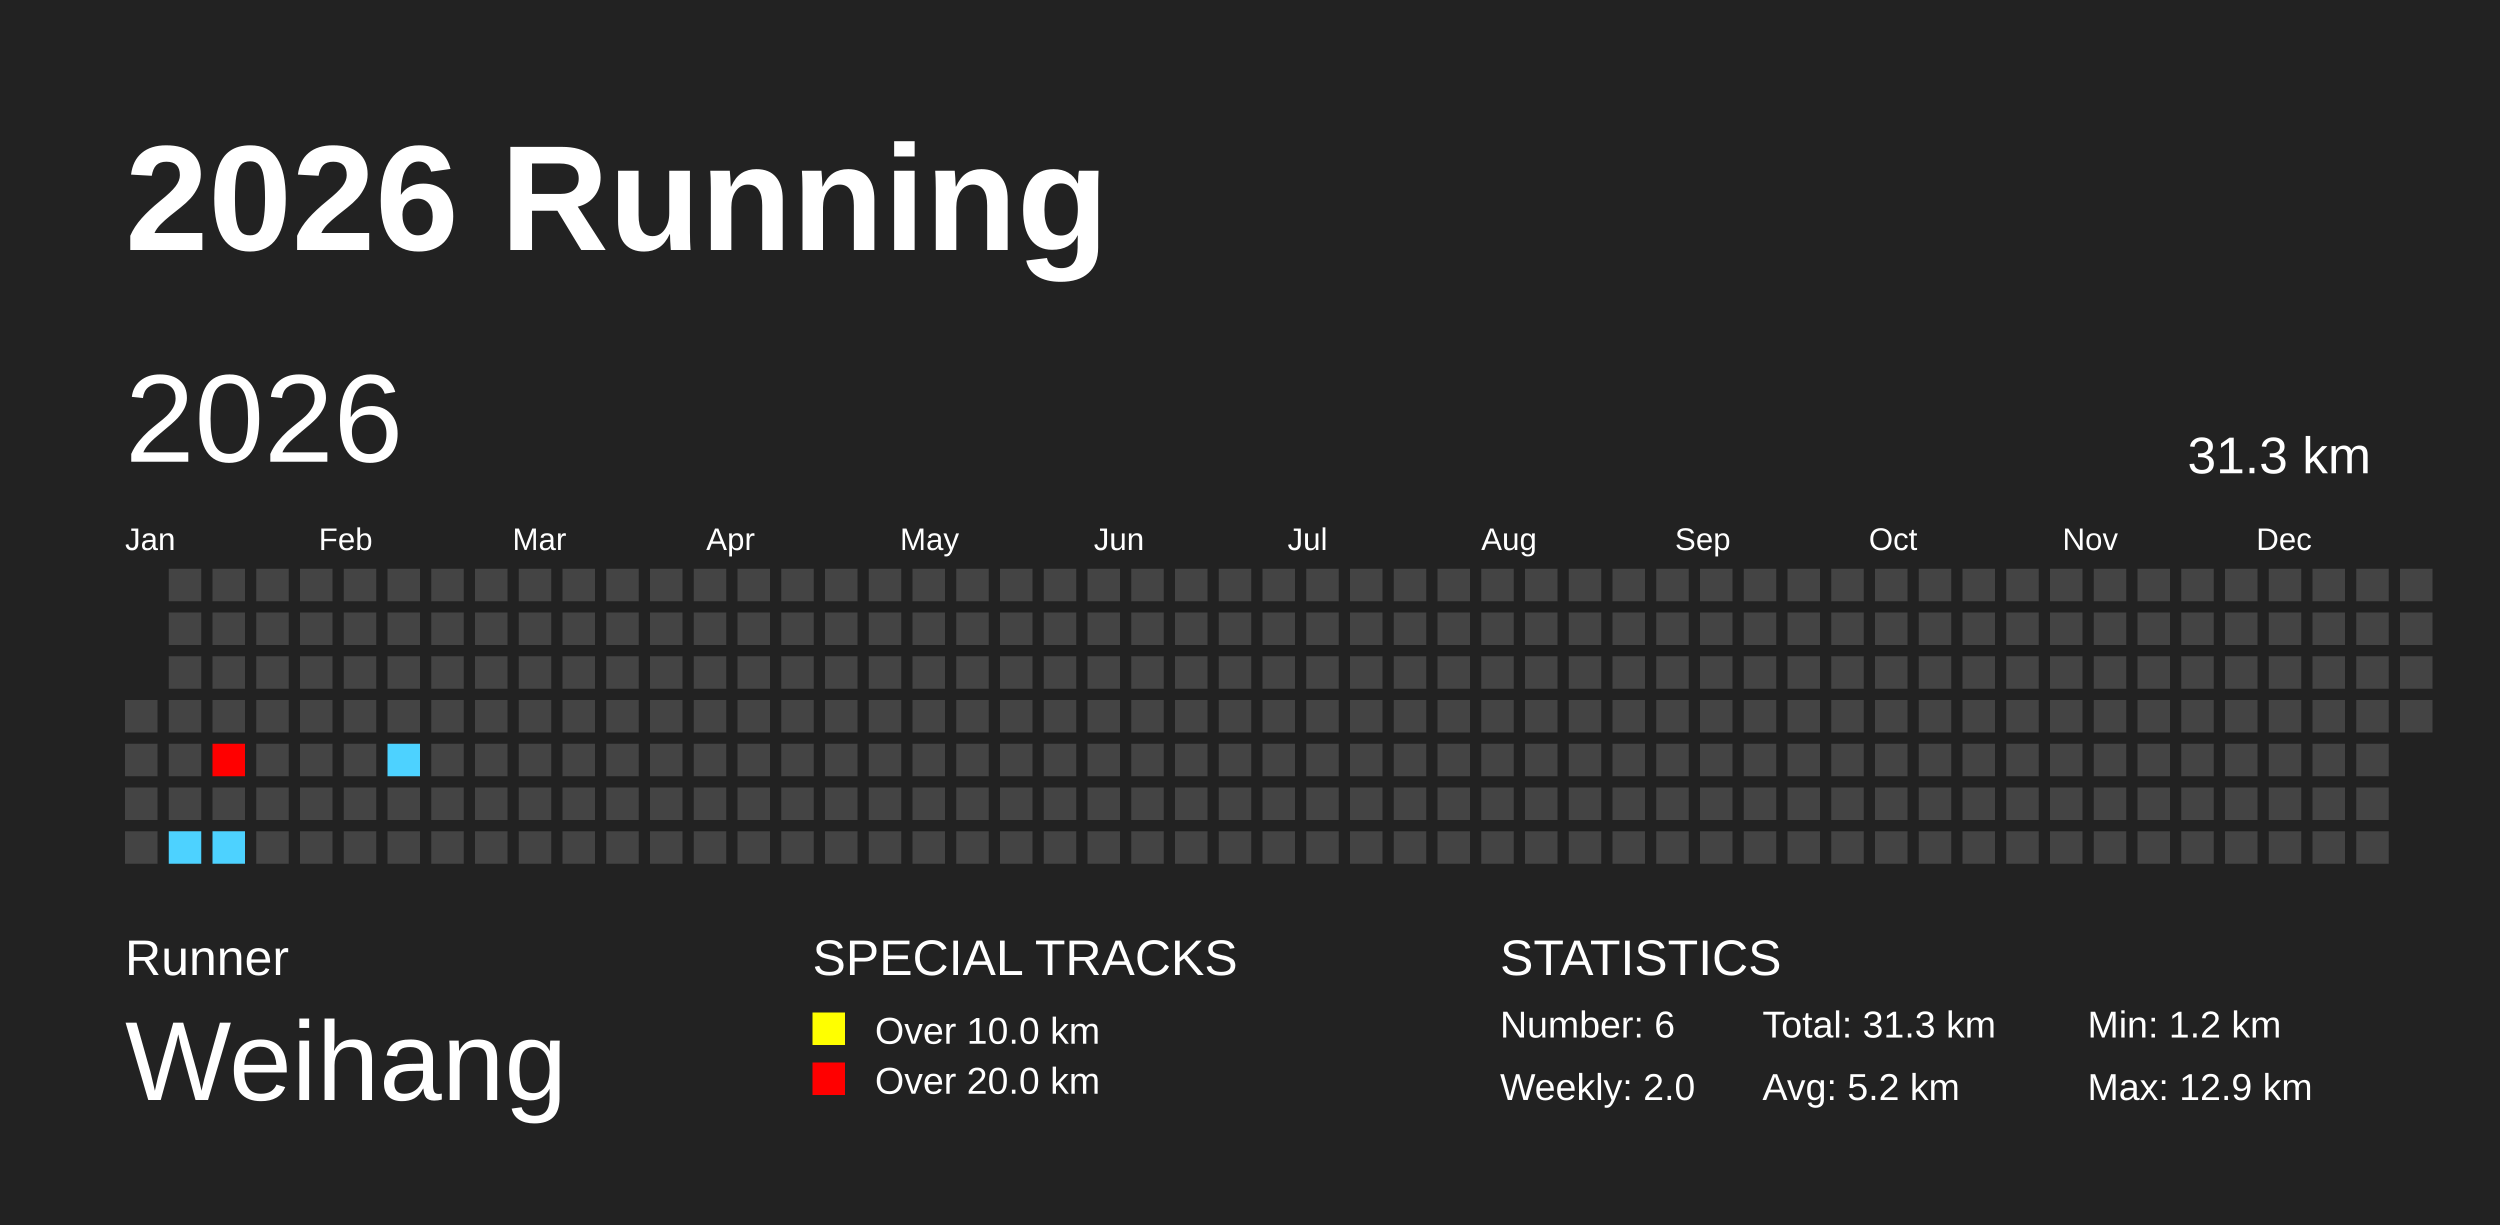
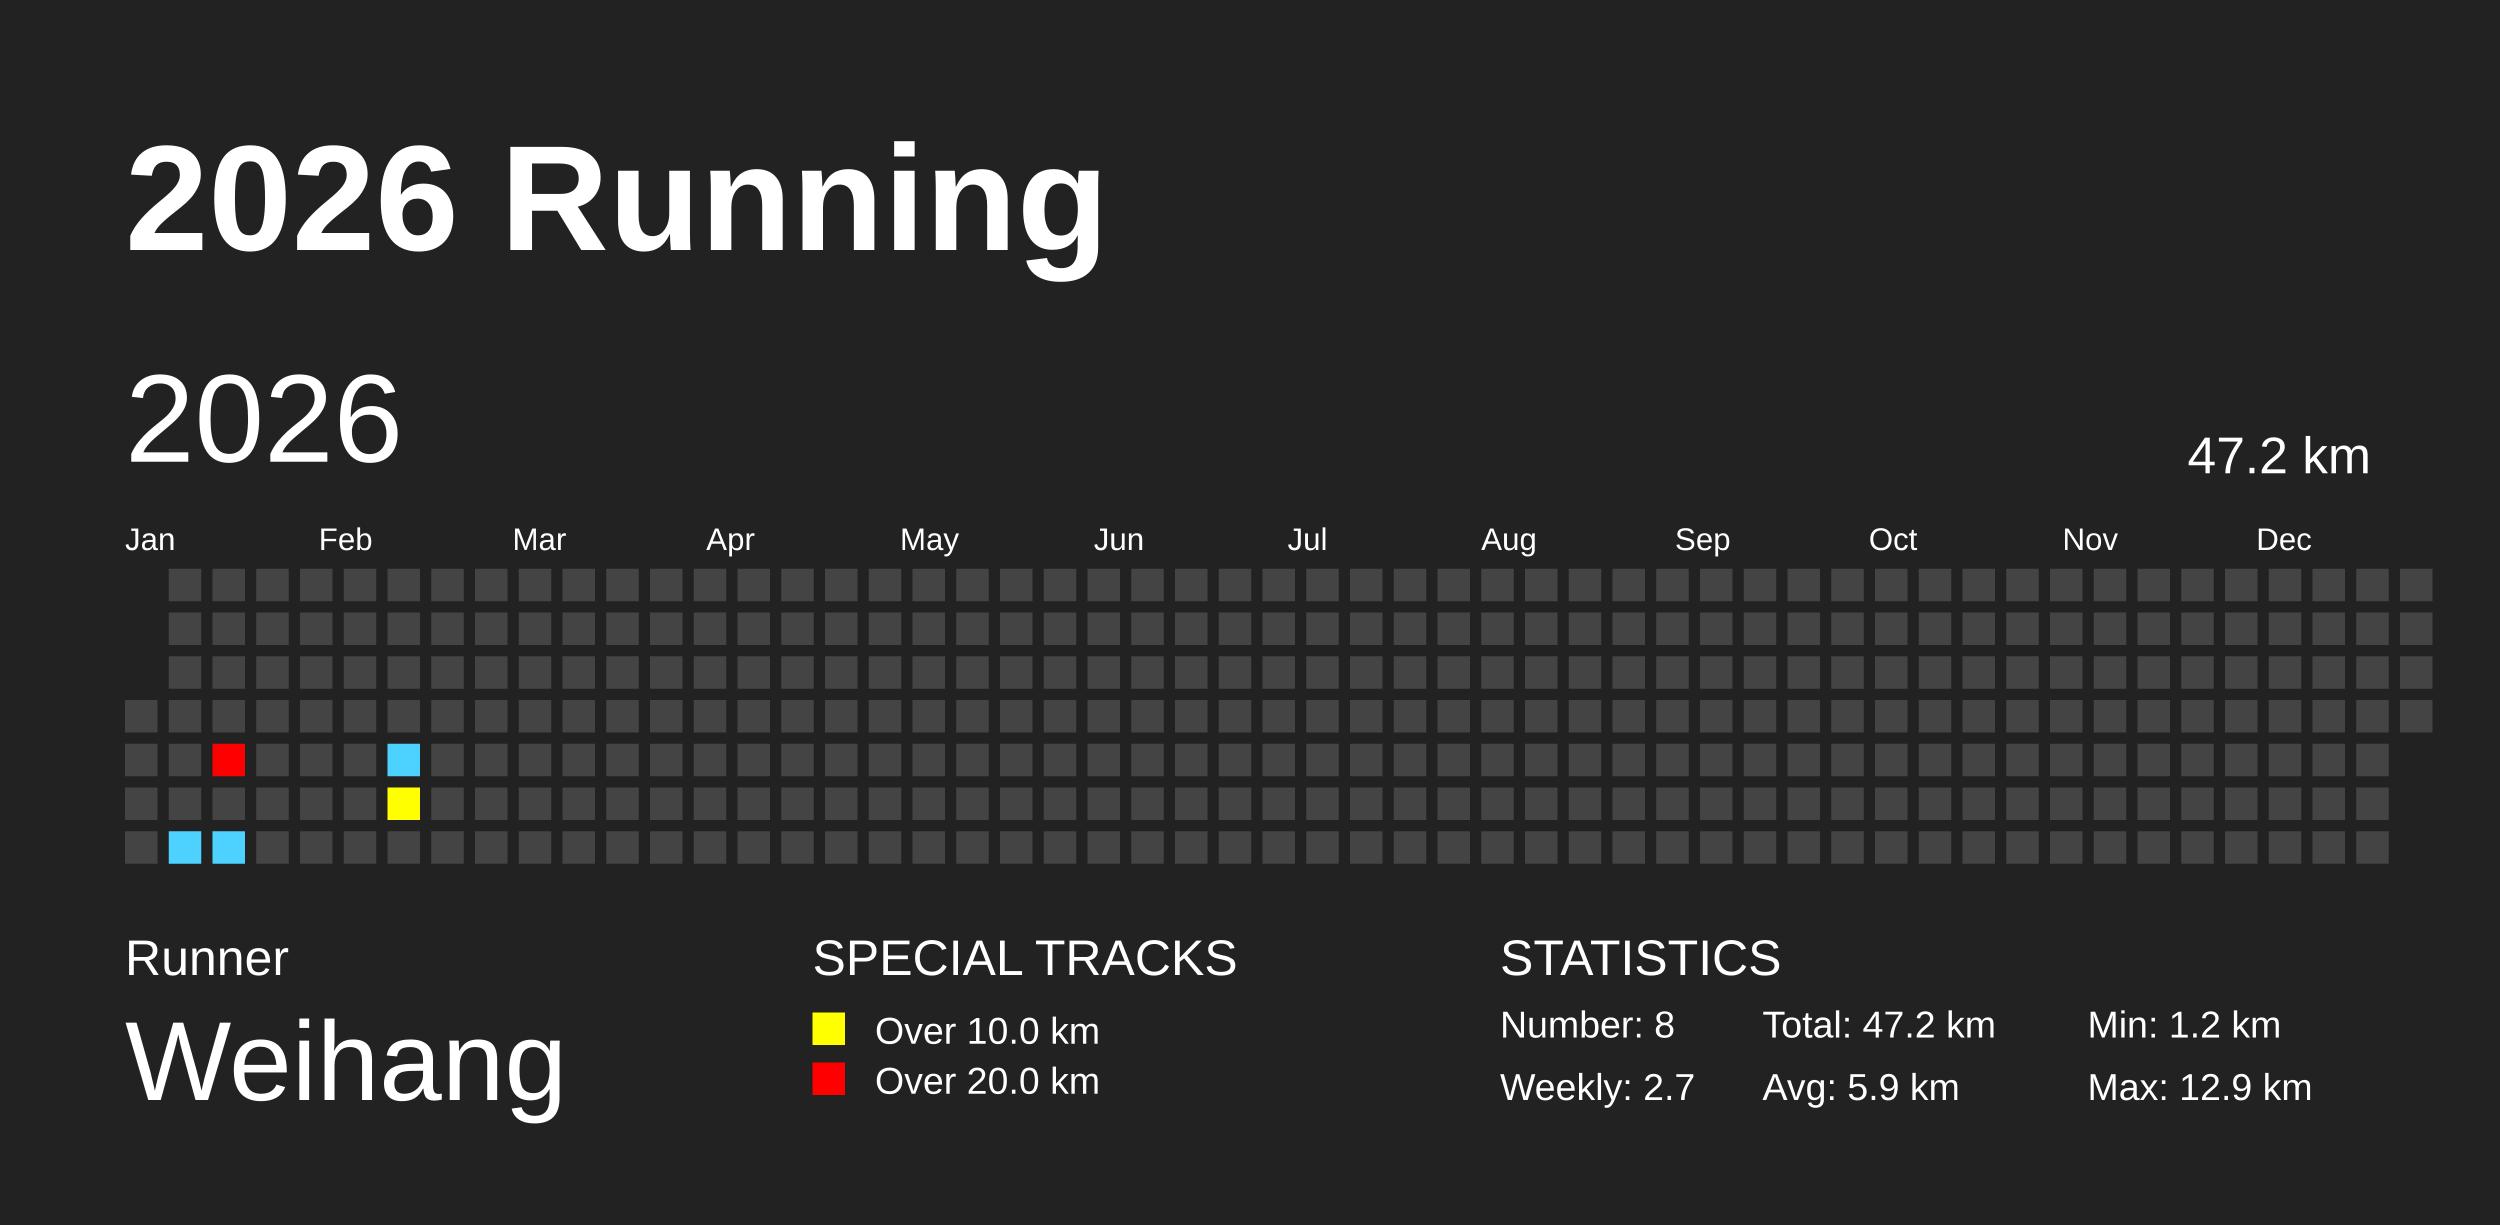
<svg xmlns="http://www.w3.org/2000/svg" baseProfile="full" height="98mm" version="1.1" viewBox="0,0,200,98" width="200mm">
  <defs />
  <rect fill="#222222" height="98" width="200" x="0" y="0" />
  <text fill="#FFFFFF" style="font-size:12px; font-family:Arial; font-weight:bold;" x="10" y="20">2026 Running</text>
  <text fill="#FFFFFF" style="font-size:4px; font-family:Arial" x="10" y="78">Runner</text>
  <text fill="#FFFFFF" style="font-size:9px; font-family:Arial" x="10" y="88">Weihang</text>
  <text fill="#FFFFFF" style="font-size:4px; font-family:Arial" x="65" y="78">SPECIAL TRACKS</text>
  <rect fill="yellow" height="2.6" width="2.6" x="65" y="81" />
  <text fill="#FFFFFF" style="font-size:3px; font-family:Arial" x="70" y="83.5">Over 10.0 km</text>
  <rect fill="red" height="2.6" width="2.6" x="65" y="85" />
  <text fill="#FFFFFF" style="font-size:3px; font-family:Arial" x="70" y="87.5">Over 20.0 km</text>
  <text fill="#FFFFFF" style="font-size:4px; font-family:Arial" x="120" y="78">STATISTICS</text>
-   <text fill="#FFFFFF" style="font-size:3px; font-family:Arial" x="120" y="83">Number: 6</text>
-   <text fill="#FFFFFF" style="font-size:3px; font-family:Arial" x="120" y="88">Weekly: 2.0</text>
-   <text fill="#FFFFFF" style="font-size:3px; font-family:Arial" x="141" y="83">Total: 31.3 km</text>
-   <text fill="#FFFFFF" style="font-size:3px; font-family:Arial" x="141" y="88">Avg: 5.2 km</text>
+   <text fill="#FFFFFF" style="font-size:3px; font-family:Arial" x="120" y="83">Number: 8</text>
+   <text fill="#FFFFFF" style="font-size:3px; font-family:Arial" x="120" y="88">Weekly: 2.7</text>
+   <text fill="#FFFFFF" style="font-size:3px; font-family:Arial" x="141" y="83">Total: 47.2 km</text>
+   <text fill="#FFFFFF" style="font-size:3px; font-family:Arial" x="141" y="88">Avg: 5.9 km</text>
  <text fill="#FFFFFF" style="font-size:3px; font-family:Arial" x="167" y="83">Min: 1.2 km</text>
  <text fill="#FFFFFF" style="font-size:3px; font-family:Arial" x="167" y="88">Max: 12.9 km</text>
  <text dominant-baseline="hanging" fill="#FFFFFF" style="font-size:10.0px; font-family:Arial;" x="10" y="30">2026</text>
-   <text dominant-baseline="hanging" fill="#FFFFFF" style="font-size:4.125px; font-family:Arial;" x="175" y="35">31.3 km</text>
+   <text dominant-baseline="hanging" fill="#FFFFFF" style="font-size:4.125px; font-family:Arial;" x="175" y="35">47.2 km</text>
  <text fill="#FFFFFF" style="font-size:2.5px; font-family:Arial" x="10.0" y="44">Jan</text>
  <text fill="#FFFFFF" style="font-size:2.5px; font-family:Arial" x="25.5" y="44">Feb</text>
  <text fill="#FFFFFF" style="font-size:2.5px; font-family:Arial" x="41.0" y="44">Mar</text>
  <text fill="#FFFFFF" style="font-size:2.5px; font-family:Arial" x="56.5" y="44">Apr</text>
  <text fill="#FFFFFF" style="font-size:2.5px; font-family:Arial" x="72.0" y="44">May</text>
  <text fill="#FFFFFF" style="font-size:2.5px; font-family:Arial" x="87.5" y="44">Jun</text>
  <text fill="#FFFFFF" style="font-size:2.5px; font-family:Arial" x="103.0" y="44">Jul</text>
  <text fill="#FFFFFF" style="font-size:2.5px; font-family:Arial" x="118.5" y="44">Aug</text>
  <text fill="#FFFFFF" style="font-size:2.5px; font-family:Arial" x="134.0" y="44">Sep</text>
  <text fill="#FFFFFF" style="font-size:2.5px; font-family:Arial" x="149.5" y="44">Oct</text>
  <text fill="#FFFFFF" style="font-size:2.5px; font-family:Arial" x="165.0" y="44">Nov</text>
  <text fill="#FFFFFF" style="font-size:2.5px; font-family:Arial" x="180.5" y="44">Dec</text>
  <rect fill="#444444" height="2.6" width="2.6" x="10.0" y="56.0" />
  <rect fill="#444444" height="2.6" width="2.6" x="10.0" y="59.5" />
  <rect fill="#444444" height="2.6" width="2.6" x="10.0" y="63.0" />
  <rect fill="#444444" height="2.6" width="2.6" x="10.0" y="66.5" />
  <rect fill="#444444" height="2.6" width="2.6" x="13.5" y="45.5" />
  <rect fill="#444444" height="2.6" width="2.6" x="13.5" y="49.0" />
  <rect fill="#444444" height="2.6" width="2.6" x="13.5" y="52.5" />
  <rect fill="#444444" height="2.6" width="2.6" x="13.5" y="56.0" />
  <rect fill="#444444" height="2.6" width="2.6" x="13.5" y="59.5" />
  <rect fill="#444444" height="2.6" width="2.6" x="13.5" y="63.0" />
  <rect fill="#4DD2FF" height="2.6" width="2.6" x="13.5" y="66.5" />
  <rect fill="#444444" height="2.6" width="2.6" x="17.0" y="45.5" />
  <rect fill="#444444" height="2.6" width="2.6" x="17.0" y="49.0" />
  <rect fill="#444444" height="2.6" width="2.6" x="17.0" y="52.5" />
  <rect fill="#444444" height="2.6" width="2.6" x="17.0" y="56.0" />
  <rect fill="red" height="2.6" width="2.6" x="17.0" y="59.5" />
  <rect fill="#444444" height="2.6" width="2.6" x="17.0" y="63.0" />
  <rect fill="#4DD2FF" height="2.6" width="2.6" x="17.0" y="66.5" />
  <rect fill="#444444" height="2.6" width="2.6" x="20.5" y="45.5" />
  <rect fill="#444444" height="2.6" width="2.6" x="20.5" y="49.0" />
  <rect fill="#444444" height="2.6" width="2.6" x="20.5" y="52.5" />
  <rect fill="#444444" height="2.6" width="2.6" x="20.5" y="56.0" />
  <rect fill="#444444" height="2.6" width="2.6" x="20.5" y="59.5" />
  <rect fill="#444444" height="2.6" width="2.6" x="20.5" y="63.0" />
  <rect fill="#444444" height="2.6" width="2.6" x="20.5" y="66.5" />
  <rect fill="#444444" height="2.6" width="2.6" x="24.0" y="45.5" />
  <rect fill="#444444" height="2.6" width="2.6" x="24.0" y="49.0" />
  <rect fill="#444444" height="2.6" width="2.6" x="24.0" y="52.5" />
  <rect fill="#444444" height="2.6" width="2.6" x="24.0" y="56.0" />
  <rect fill="#444444" height="2.6" width="2.6" x="24.0" y="59.5" />
  <rect fill="#444444" height="2.6" width="2.6" x="24.0" y="63.0" />
  <rect fill="#444444" height="2.6" width="2.6" x="24.0" y="66.5" />
  <rect fill="#444444" height="2.6" width="2.6" x="27.5" y="45.5" />
  <rect fill="#444444" height="2.6" width="2.6" x="27.5" y="49.0" />
  <rect fill="#444444" height="2.6" width="2.6" x="27.5" y="52.5" />
  <rect fill="#444444" height="2.6" width="2.6" x="27.5" y="56.0" />
  <rect fill="#444444" height="2.6" width="2.6" x="27.5" y="59.5" />
  <rect fill="#444444" height="2.6" width="2.6" x="27.5" y="63.0" />
  <rect fill="#444444" height="2.6" width="2.6" x="27.5" y="66.5" />
  <rect fill="#444444" height="2.6" width="2.6" x="31.0" y="45.5" />
  <rect fill="#444444" height="2.6" width="2.6" x="31.0" y="49.0" />
  <rect fill="#444444" height="2.6" width="2.6" x="31.0" y="52.5" />
  <rect fill="#444444" height="2.6" width="2.6" x="31.0" y="56.0" />
  <rect fill="#4DD2FF" height="2.6" width="2.6" x="31.0" y="59.5" />
-   <rect fill="#444444" height="2.6" width="2.6" x="31.0" y="63.0" />
+   <rect fill="yellow" height="2.6" width="2.6" x="31.0" y="63.0" />
  <rect fill="#444444" height="2.6" width="2.6" x="31.0" y="66.5" />
  <rect fill="#444444" height="2.6" width="2.6" x="34.5" y="45.5" />
  <rect fill="#444444" height="2.6" width="2.6" x="34.5" y="49.0" />
  <rect fill="#444444" height="2.6" width="2.6" x="34.5" y="52.5" />
  <rect fill="#444444" height="2.6" width="2.6" x="34.5" y="56.0" />
  <rect fill="#444444" height="2.6" width="2.6" x="34.5" y="59.5" />
  <rect fill="#444444" height="2.6" width="2.6" x="34.5" y="63.0" />
  <rect fill="#444444" height="2.6" width="2.6" x="34.5" y="66.5" />
  <rect fill="#444444" height="2.6" width="2.6" x="38.0" y="45.5" />
  <rect fill="#444444" height="2.6" width="2.6" x="38.0" y="49.0" />
  <rect fill="#444444" height="2.6" width="2.6" x="38.0" y="52.5" />
  <rect fill="#444444" height="2.6" width="2.6" x="38.0" y="56.0" />
  <rect fill="#444444" height="2.6" width="2.6" x="38.0" y="59.5" />
  <rect fill="#444444" height="2.6" width="2.6" x="38.0" y="63.0" />
  <rect fill="#444444" height="2.6" width="2.6" x="38.0" y="66.5" />
  <rect fill="#444444" height="2.6" width="2.6" x="41.5" y="45.5" />
  <rect fill="#444444" height="2.6" width="2.6" x="41.5" y="49.0" />
  <rect fill="#444444" height="2.6" width="2.6" x="41.5" y="52.5" />
  <rect fill="#444444" height="2.6" width="2.6" x="41.5" y="56.0" />
  <rect fill="#444444" height="2.6" width="2.6" x="41.5" y="59.5" />
  <rect fill="#444444" height="2.6" width="2.6" x="41.5" y="63.0" />
  <rect fill="#444444" height="2.6" width="2.6" x="41.5" y="66.5" />
  <rect fill="#444444" height="2.6" width="2.6" x="45.0" y="45.5" />
  <rect fill="#444444" height="2.6" width="2.6" x="45.0" y="49.0" />
  <rect fill="#444444" height="2.6" width="2.6" x="45.0" y="52.5" />
  <rect fill="#444444" height="2.6" width="2.6" x="45.0" y="56.0" />
  <rect fill="#444444" height="2.6" width="2.6" x="45.0" y="59.5" />
  <rect fill="#444444" height="2.6" width="2.6" x="45.0" y="63.0" />
  <rect fill="#444444" height="2.6" width="2.6" x="45.0" y="66.5" />
  <rect fill="#444444" height="2.6" width="2.6" x="48.5" y="45.5" />
  <rect fill="#444444" height="2.6" width="2.6" x="48.5" y="49.0" />
  <rect fill="#444444" height="2.6" width="2.6" x="48.5" y="52.5" />
  <rect fill="#444444" height="2.6" width="2.6" x="48.5" y="56.0" />
  <rect fill="#444444" height="2.6" width="2.6" x="48.5" y="59.5" />
  <rect fill="#444444" height="2.6" width="2.6" x="48.5" y="63.0" />
  <rect fill="#444444" height="2.6" width="2.6" x="48.5" y="66.5" />
  <rect fill="#444444" height="2.6" width="2.6" x="52.0" y="45.5" />
  <rect fill="#444444" height="2.6" width="2.6" x="52.0" y="49.0" />
  <rect fill="#444444" height="2.6" width="2.6" x="52.0" y="52.5" />
  <rect fill="#444444" height="2.6" width="2.6" x="52.0" y="56.0" />
  <rect fill="#444444" height="2.6" width="2.6" x="52.0" y="59.5" />
  <rect fill="#444444" height="2.6" width="2.6" x="52.0" y="63.0" />
  <rect fill="#444444" height="2.6" width="2.6" x="52.0" y="66.5" />
  <rect fill="#444444" height="2.6" width="2.6" x="55.5" y="45.5" />
  <rect fill="#444444" height="2.6" width="2.6" x="55.5" y="49.0" />
  <rect fill="#444444" height="2.6" width="2.6" x="55.5" y="52.5" />
  <rect fill="#444444" height="2.6" width="2.6" x="55.5" y="56.0" />
  <rect fill="#444444" height="2.6" width="2.6" x="55.5" y="59.5" />
  <rect fill="#444444" height="2.6" width="2.6" x="55.5" y="63.0" />
  <rect fill="#444444" height="2.6" width="2.6" x="55.5" y="66.5" />
  <rect fill="#444444" height="2.6" width="2.6" x="59.0" y="45.5" />
  <rect fill="#444444" height="2.6" width="2.6" x="59.0" y="49.0" />
  <rect fill="#444444" height="2.6" width="2.6" x="59.0" y="52.5" />
  <rect fill="#444444" height="2.6" width="2.6" x="59.0" y="56.0" />
  <rect fill="#444444" height="2.6" width="2.6" x="59.0" y="59.5" />
  <rect fill="#444444" height="2.6" width="2.6" x="59.0" y="63.0" />
  <rect fill="#444444" height="2.6" width="2.6" x="59.0" y="66.5" />
  <rect fill="#444444" height="2.6" width="2.6" x="62.5" y="45.5" />
  <rect fill="#444444" height="2.6" width="2.6" x="62.5" y="49.0" />
  <rect fill="#444444" height="2.6" width="2.6" x="62.5" y="52.5" />
  <rect fill="#444444" height="2.6" width="2.6" x="62.5" y="56.0" />
  <rect fill="#444444" height="2.6" width="2.6" x="62.5" y="59.5" />
  <rect fill="#444444" height="2.6" width="2.6" x="62.5" y="63.0" />
  <rect fill="#444444" height="2.6" width="2.6" x="62.5" y="66.5" />
  <rect fill="#444444" height="2.6" width="2.6" x="66.0" y="45.5" />
  <rect fill="#444444" height="2.6" width="2.6" x="66.0" y="49.0" />
  <rect fill="#444444" height="2.6" width="2.6" x="66.0" y="52.5" />
  <rect fill="#444444" height="2.6" width="2.6" x="66.0" y="56.0" />
  <rect fill="#444444" height="2.6" width="2.6" x="66.0" y="59.5" />
  <rect fill="#444444" height="2.6" width="2.6" x="66.0" y="63.0" />
  <rect fill="#444444" height="2.6" width="2.6" x="66.0" y="66.5" />
  <rect fill="#444444" height="2.6" width="2.6" x="69.5" y="45.5" />
  <rect fill="#444444" height="2.6" width="2.6" x="69.5" y="49.0" />
  <rect fill="#444444" height="2.6" width="2.6" x="69.5" y="52.5" />
  <rect fill="#444444" height="2.6" width="2.6" x="69.5" y="56.0" />
  <rect fill="#444444" height="2.6" width="2.6" x="69.5" y="59.5" />
  <rect fill="#444444" height="2.6" width="2.6" x="69.5" y="63.0" />
  <rect fill="#444444" height="2.6" width="2.6" x="69.5" y="66.5" />
  <rect fill="#444444" height="2.6" width="2.6" x="73.0" y="45.5" />
  <rect fill="#444444" height="2.6" width="2.6" x="73.0" y="49.0" />
  <rect fill="#444444" height="2.6" width="2.6" x="73.0" y="52.5" />
  <rect fill="#444444" height="2.6" width="2.6" x="73.0" y="56.0" />
  <rect fill="#444444" height="2.6" width="2.6" x="73.0" y="59.5" />
  <rect fill="#444444" height="2.6" width="2.6" x="73.0" y="63.0" />
  <rect fill="#444444" height="2.6" width="2.6" x="73.0" y="66.5" />
  <rect fill="#444444" height="2.6" width="2.6" x="76.5" y="45.5" />
  <rect fill="#444444" height="2.6" width="2.6" x="76.5" y="49.0" />
  <rect fill="#444444" height="2.6" width="2.6" x="76.5" y="52.5" />
  <rect fill="#444444" height="2.6" width="2.6" x="76.5" y="56.0" />
  <rect fill="#444444" height="2.6" width="2.6" x="76.5" y="59.5" />
  <rect fill="#444444" height="2.6" width="2.6" x="76.5" y="63.0" />
  <rect fill="#444444" height="2.6" width="2.6" x="76.5" y="66.5" />
  <rect fill="#444444" height="2.6" width="2.6" x="80.0" y="45.5" />
  <rect fill="#444444" height="2.6" width="2.6" x="80.0" y="49.0" />
  <rect fill="#444444" height="2.6" width="2.6" x="80.0" y="52.5" />
  <rect fill="#444444" height="2.6" width="2.6" x="80.0" y="56.0" />
  <rect fill="#444444" height="2.6" width="2.6" x="80.0" y="59.5" />
  <rect fill="#444444" height="2.6" width="2.6" x="80.0" y="63.0" />
  <rect fill="#444444" height="2.6" width="2.6" x="80.0" y="66.5" />
  <rect fill="#444444" height="2.6" width="2.6" x="83.5" y="45.5" />
  <rect fill="#444444" height="2.6" width="2.6" x="83.5" y="49.0" />
  <rect fill="#444444" height="2.6" width="2.6" x="83.5" y="52.5" />
  <rect fill="#444444" height="2.6" width="2.6" x="83.5" y="56.0" />
  <rect fill="#444444" height="2.6" width="2.6" x="83.5" y="59.5" />
  <rect fill="#444444" height="2.6" width="2.6" x="83.5" y="63.0" />
  <rect fill="#444444" height="2.6" width="2.6" x="83.5" y="66.5" />
  <rect fill="#444444" height="2.6" width="2.6" x="87.0" y="45.5" />
  <rect fill="#444444" height="2.6" width="2.6" x="87.0" y="49.0" />
  <rect fill="#444444" height="2.6" width="2.6" x="87.0" y="52.5" />
  <rect fill="#444444" height="2.6" width="2.6" x="87.0" y="56.0" />
  <rect fill="#444444" height="2.6" width="2.6" x="87.0" y="59.5" />
  <rect fill="#444444" height="2.6" width="2.6" x="87.0" y="63.0" />
  <rect fill="#444444" height="2.6" width="2.6" x="87.0" y="66.5" />
  <rect fill="#444444" height="2.6" width="2.6" x="90.5" y="45.5" />
  <rect fill="#444444" height="2.6" width="2.6" x="90.5" y="49.0" />
  <rect fill="#444444" height="2.6" width="2.6" x="90.5" y="52.5" />
  <rect fill="#444444" height="2.6" width="2.6" x="90.5" y="56.0" />
  <rect fill="#444444" height="2.6" width="2.6" x="90.5" y="59.5" />
  <rect fill="#444444" height="2.6" width="2.6" x="90.5" y="63.0" />
  <rect fill="#444444" height="2.6" width="2.6" x="90.5" y="66.5" />
  <rect fill="#444444" height="2.6" width="2.6" x="94.0" y="45.5" />
  <rect fill="#444444" height="2.6" width="2.6" x="94.0" y="49.0" />
  <rect fill="#444444" height="2.6" width="2.6" x="94.0" y="52.5" />
  <rect fill="#444444" height="2.6" width="2.6" x="94.0" y="56.0" />
  <rect fill="#444444" height="2.6" width="2.6" x="94.0" y="59.5" />
  <rect fill="#444444" height="2.6" width="2.6" x="94.0" y="63.0" />
  <rect fill="#444444" height="2.6" width="2.6" x="94.0" y="66.5" />
  <rect fill="#444444" height="2.6" width="2.6" x="97.5" y="45.5" />
  <rect fill="#444444" height="2.6" width="2.6" x="97.5" y="49.0" />
  <rect fill="#444444" height="2.6" width="2.6" x="97.5" y="52.5" />
  <rect fill="#444444" height="2.6" width="2.6" x="97.5" y="56.0" />
  <rect fill="#444444" height="2.6" width="2.6" x="97.5" y="59.5" />
  <rect fill="#444444" height="2.6" width="2.6" x="97.5" y="63.0" />
  <rect fill="#444444" height="2.6" width="2.6" x="97.5" y="66.5" />
  <rect fill="#444444" height="2.6" width="2.6" x="101.0" y="45.5" />
  <rect fill="#444444" height="2.6" width="2.6" x="101.0" y="49.0" />
  <rect fill="#444444" height="2.6" width="2.6" x="101.0" y="52.5" />
  <rect fill="#444444" height="2.6" width="2.6" x="101.0" y="56.0" />
  <rect fill="#444444" height="2.6" width="2.6" x="101.0" y="59.5" />
  <rect fill="#444444" height="2.6" width="2.6" x="101.0" y="63.0" />
  <rect fill="#444444" height="2.6" width="2.6" x="101.0" y="66.5" />
  <rect fill="#444444" height="2.6" width="2.6" x="104.5" y="45.5" />
  <rect fill="#444444" height="2.6" width="2.6" x="104.5" y="49.0" />
  <rect fill="#444444" height="2.6" width="2.6" x="104.5" y="52.5" />
  <rect fill="#444444" height="2.6" width="2.6" x="104.5" y="56.0" />
  <rect fill="#444444" height="2.6" width="2.6" x="104.5" y="59.5" />
  <rect fill="#444444" height="2.6" width="2.6" x="104.5" y="63.0" />
  <rect fill="#444444" height="2.6" width="2.6" x="104.5" y="66.5" />
  <rect fill="#444444" height="2.6" width="2.6" x="108.0" y="45.5" />
  <rect fill="#444444" height="2.6" width="2.6" x="108.0" y="49.0" />
  <rect fill="#444444" height="2.6" width="2.6" x="108.0" y="52.5" />
  <rect fill="#444444" height="2.6" width="2.6" x="108.0" y="56.0" />
  <rect fill="#444444" height="2.6" width="2.6" x="108.0" y="59.5" />
  <rect fill="#444444" height="2.6" width="2.6" x="108.0" y="63.0" />
  <rect fill="#444444" height="2.6" width="2.6" x="108.0" y="66.5" />
  <rect fill="#444444" height="2.6" width="2.6" x="111.5" y="45.5" />
  <rect fill="#444444" height="2.6" width="2.6" x="111.5" y="49.0" />
  <rect fill="#444444" height="2.6" width="2.6" x="111.5" y="52.5" />
  <rect fill="#444444" height="2.6" width="2.6" x="111.5" y="56.0" />
  <rect fill="#444444" height="2.6" width="2.6" x="111.5" y="59.5" />
  <rect fill="#444444" height="2.6" width="2.6" x="111.5" y="63.0" />
  <rect fill="#444444" height="2.6" width="2.6" x="111.5" y="66.5" />
  <rect fill="#444444" height="2.6" width="2.6" x="115.0" y="45.5" />
  <rect fill="#444444" height="2.6" width="2.6" x="115.0" y="49.0" />
  <rect fill="#444444" height="2.6" width="2.6" x="115.0" y="52.5" />
  <rect fill="#444444" height="2.6" width="2.6" x="115.0" y="56.0" />
  <rect fill="#444444" height="2.6" width="2.6" x="115.0" y="59.5" />
  <rect fill="#444444" height="2.6" width="2.6" x="115.0" y="63.0" />
  <rect fill="#444444" height="2.6" width="2.6" x="115.0" y="66.5" />
  <rect fill="#444444" height="2.6" width="2.6" x="118.5" y="45.5" />
  <rect fill="#444444" height="2.6" width="2.6" x="118.5" y="49.0" />
  <rect fill="#444444" height="2.6" width="2.6" x="118.5" y="52.5" />
  <rect fill="#444444" height="2.6" width="2.6" x="118.5" y="56.0" />
  <rect fill="#444444" height="2.6" width="2.6" x="118.5" y="59.5" />
  <rect fill="#444444" height="2.6" width="2.6" x="118.5" y="63.0" />
  <rect fill="#444444" height="2.6" width="2.6" x="118.5" y="66.5" />
  <rect fill="#444444" height="2.6" width="2.6" x="122.0" y="45.5" />
  <rect fill="#444444" height="2.6" width="2.6" x="122.0" y="49.0" />
  <rect fill="#444444" height="2.6" width="2.6" x="122.0" y="52.5" />
  <rect fill="#444444" height="2.6" width="2.6" x="122.0" y="56.0" />
  <rect fill="#444444" height="2.6" width="2.6" x="122.0" y="59.5" />
  <rect fill="#444444" height="2.6" width="2.6" x="122.0" y="63.0" />
  <rect fill="#444444" height="2.6" width="2.6" x="122.0" y="66.5" />
  <rect fill="#444444" height="2.6" width="2.6" x="125.5" y="45.5" />
  <rect fill="#444444" height="2.6" width="2.6" x="125.5" y="49.0" />
  <rect fill="#444444" height="2.6" width="2.6" x="125.5" y="52.5" />
  <rect fill="#444444" height="2.6" width="2.6" x="125.5" y="56.0" />
  <rect fill="#444444" height="2.6" width="2.6" x="125.5" y="59.5" />
  <rect fill="#444444" height="2.6" width="2.6" x="125.5" y="63.0" />
  <rect fill="#444444" height="2.6" width="2.6" x="125.5" y="66.5" />
  <rect fill="#444444" height="2.6" width="2.6" x="129.0" y="45.5" />
  <rect fill="#444444" height="2.6" width="2.6" x="129.0" y="49.0" />
  <rect fill="#444444" height="2.6" width="2.6" x="129.0" y="52.5" />
  <rect fill="#444444" height="2.6" width="2.6" x="129.0" y="56.0" />
  <rect fill="#444444" height="2.6" width="2.6" x="129.0" y="59.5" />
  <rect fill="#444444" height="2.6" width="2.6" x="129.0" y="63.0" />
  <rect fill="#444444" height="2.6" width="2.6" x="129.0" y="66.5" />
  <rect fill="#444444" height="2.6" width="2.6" x="132.5" y="45.5" />
  <rect fill="#444444" height="2.6" width="2.6" x="132.5" y="49.0" />
  <rect fill="#444444" height="2.6" width="2.6" x="132.5" y="52.5" />
  <rect fill="#444444" height="2.6" width="2.6" x="132.5" y="56.0" />
  <rect fill="#444444" height="2.6" width="2.6" x="132.5" y="59.5" />
  <rect fill="#444444" height="2.6" width="2.6" x="132.5" y="63.0" />
  <rect fill="#444444" height="2.6" width="2.6" x="132.5" y="66.5" />
  <rect fill="#444444" height="2.6" width="2.6" x="136.0" y="45.5" />
  <rect fill="#444444" height="2.6" width="2.6" x="136.0" y="49.0" />
  <rect fill="#444444" height="2.6" width="2.6" x="136.0" y="52.5" />
  <rect fill="#444444" height="2.6" width="2.6" x="136.0" y="56.0" />
  <rect fill="#444444" height="2.6" width="2.6" x="136.0" y="59.5" />
  <rect fill="#444444" height="2.6" width="2.6" x="136.0" y="63.0" />
  <rect fill="#444444" height="2.6" width="2.6" x="136.0" y="66.5" />
  <rect fill="#444444" height="2.6" width="2.6" x="139.5" y="45.5" />
  <rect fill="#444444" height="2.6" width="2.6" x="139.5" y="49.0" />
  <rect fill="#444444" height="2.6" width="2.6" x="139.5" y="52.5" />
  <rect fill="#444444" height="2.6" width="2.6" x="139.5" y="56.0" />
  <rect fill="#444444" height="2.6" width="2.6" x="139.5" y="59.5" />
  <rect fill="#444444" height="2.6" width="2.6" x="139.5" y="63.0" />
  <rect fill="#444444" height="2.6" width="2.6" x="139.5" y="66.5" />
  <rect fill="#444444" height="2.6" width="2.6" x="143.0" y="45.5" />
  <rect fill="#444444" height="2.6" width="2.6" x="143.0" y="49.0" />
  <rect fill="#444444" height="2.6" width="2.6" x="143.0" y="52.5" />
  <rect fill="#444444" height="2.6" width="2.6" x="143.0" y="56.0" />
  <rect fill="#444444" height="2.6" width="2.6" x="143.0" y="59.5" />
  <rect fill="#444444" height="2.6" width="2.6" x="143.0" y="63.0" />
  <rect fill="#444444" height="2.6" width="2.6" x="143.0" y="66.5" />
  <rect fill="#444444" height="2.6" width="2.6" x="146.5" y="45.5" />
  <rect fill="#444444" height="2.6" width="2.6" x="146.5" y="49.0" />
  <rect fill="#444444" height="2.6" width="2.6" x="146.5" y="52.5" />
  <rect fill="#444444" height="2.6" width="2.6" x="146.5" y="56.0" />
  <rect fill="#444444" height="2.6" width="2.6" x="146.5" y="59.5" />
  <rect fill="#444444" height="2.6" width="2.6" x="146.5" y="63.0" />
  <rect fill="#444444" height="2.6" width="2.6" x="146.5" y="66.5" />
  <rect fill="#444444" height="2.6" width="2.6" x="150.0" y="45.5" />
  <rect fill="#444444" height="2.6" width="2.6" x="150.0" y="49.0" />
  <rect fill="#444444" height="2.6" width="2.6" x="150.0" y="52.5" />
  <rect fill="#444444" height="2.6" width="2.6" x="150.0" y="56.0" />
  <rect fill="#444444" height="2.6" width="2.6" x="150.0" y="59.5" />
  <rect fill="#444444" height="2.6" width="2.6" x="150.0" y="63.0" />
  <rect fill="#444444" height="2.6" width="2.6" x="150.0" y="66.5" />
  <rect fill="#444444" height="2.6" width="2.6" x="153.5" y="45.5" />
  <rect fill="#444444" height="2.6" width="2.6" x="153.5" y="49.0" />
  <rect fill="#444444" height="2.6" width="2.6" x="153.5" y="52.5" />
  <rect fill="#444444" height="2.6" width="2.6" x="153.5" y="56.0" />
  <rect fill="#444444" height="2.6" width="2.6" x="153.5" y="59.5" />
  <rect fill="#444444" height="2.6" width="2.6" x="153.5" y="63.0" />
  <rect fill="#444444" height="2.6" width="2.6" x="153.5" y="66.5" />
  <rect fill="#444444" height="2.6" width="2.6" x="157.0" y="45.5" />
  <rect fill="#444444" height="2.6" width="2.6" x="157.0" y="49.0" />
  <rect fill="#444444" height="2.6" width="2.6" x="157.0" y="52.5" />
  <rect fill="#444444" height="2.6" width="2.6" x="157.0" y="56.0" />
  <rect fill="#444444" height="2.6" width="2.6" x="157.0" y="59.5" />
  <rect fill="#444444" height="2.6" width="2.6" x="157.0" y="63.0" />
  <rect fill="#444444" height="2.6" width="2.6" x="157.0" y="66.5" />
  <rect fill="#444444" height="2.6" width="2.6" x="160.5" y="45.5" />
  <rect fill="#444444" height="2.6" width="2.6" x="160.5" y="49.0" />
  <rect fill="#444444" height="2.6" width="2.6" x="160.5" y="52.5" />
  <rect fill="#444444" height="2.6" width="2.6" x="160.5" y="56.0" />
  <rect fill="#444444" height="2.6" width="2.6" x="160.5" y="59.5" />
  <rect fill="#444444" height="2.6" width="2.6" x="160.5" y="63.0" />
  <rect fill="#444444" height="2.6" width="2.6" x="160.5" y="66.5" />
  <rect fill="#444444" height="2.6" width="2.6" x="164.0" y="45.5" />
  <rect fill="#444444" height="2.6" width="2.6" x="164.0" y="49.0" />
  <rect fill="#444444" height="2.6" width="2.6" x="164.0" y="52.5" />
  <rect fill="#444444" height="2.6" width="2.6" x="164.0" y="56.0" />
  <rect fill="#444444" height="2.6" width="2.6" x="164.0" y="59.5" />
  <rect fill="#444444" height="2.6" width="2.6" x="164.0" y="63.0" />
  <rect fill="#444444" height="2.6" width="2.6" x="164.0" y="66.5" />
  <rect fill="#444444" height="2.6" width="2.6" x="167.5" y="45.5" />
  <rect fill="#444444" height="2.6" width="2.6" x="167.5" y="49.0" />
  <rect fill="#444444" height="2.6" width="2.6" x="167.5" y="52.5" />
  <rect fill="#444444" height="2.6" width="2.6" x="167.5" y="56.0" />
  <rect fill="#444444" height="2.6" width="2.6" x="167.5" y="59.5" />
  <rect fill="#444444" height="2.6" width="2.6" x="167.5" y="63.0" />
  <rect fill="#444444" height="2.6" width="2.6" x="167.5" y="66.5" />
  <rect fill="#444444" height="2.6" width="2.6" x="171.0" y="45.5" />
  <rect fill="#444444" height="2.6" width="2.6" x="171.0" y="49.0" />
  <rect fill="#444444" height="2.6" width="2.6" x="171.0" y="52.5" />
  <rect fill="#444444" height="2.6" width="2.6" x="171.0" y="56.0" />
  <rect fill="#444444" height="2.6" width="2.6" x="171.0" y="59.5" />
  <rect fill="#444444" height="2.6" width="2.6" x="171.0" y="63.0" />
  <rect fill="#444444" height="2.6" width="2.6" x="171.0" y="66.5" />
  <rect fill="#444444" height="2.6" width="2.6" x="174.5" y="45.5" />
  <rect fill="#444444" height="2.6" width="2.6" x="174.5" y="49.0" />
  <rect fill="#444444" height="2.6" width="2.6" x="174.5" y="52.5" />
  <rect fill="#444444" height="2.6" width="2.6" x="174.5" y="56.0" />
  <rect fill="#444444" height="2.6" width="2.6" x="174.5" y="59.5" />
  <rect fill="#444444" height="2.6" width="2.6" x="174.5" y="63.0" />
  <rect fill="#444444" height="2.6" width="2.6" x="174.5" y="66.5" />
  <rect fill="#444444" height="2.6" width="2.6" x="178.0" y="45.5" />
  <rect fill="#444444" height="2.6" width="2.6" x="178.0" y="49.0" />
  <rect fill="#444444" height="2.6" width="2.6" x="178.0" y="52.5" />
  <rect fill="#444444" height="2.6" width="2.6" x="178.0" y="56.0" />
  <rect fill="#444444" height="2.6" width="2.6" x="178.0" y="59.5" />
  <rect fill="#444444" height="2.6" width="2.6" x="178.0" y="63.0" />
  <rect fill="#444444" height="2.6" width="2.6" x="178.0" y="66.5" />
  <rect fill="#444444" height="2.6" width="2.6" x="181.5" y="45.5" />
  <rect fill="#444444" height="2.6" width="2.6" x="181.5" y="49.0" />
  <rect fill="#444444" height="2.6" width="2.6" x="181.5" y="52.5" />
  <rect fill="#444444" height="2.6" width="2.6" x="181.5" y="56.0" />
  <rect fill="#444444" height="2.6" width="2.6" x="181.5" y="59.5" />
  <rect fill="#444444" height="2.6" width="2.6" x="181.5" y="63.0" />
  <rect fill="#444444" height="2.6" width="2.6" x="181.5" y="66.5" />
  <rect fill="#444444" height="2.6" width="2.6" x="185.0" y="45.5" />
  <rect fill="#444444" height="2.6" width="2.6" x="185.0" y="49.0" />
  <rect fill="#444444" height="2.6" width="2.6" x="185.0" y="52.5" />
  <rect fill="#444444" height="2.6" width="2.6" x="185.0" y="56.0" />
  <rect fill="#444444" height="2.6" width="2.6" x="185.0" y="59.5" />
  <rect fill="#444444" height="2.6" width="2.6" x="185.0" y="63.0" />
  <rect fill="#444444" height="2.6" width="2.6" x="185.0" y="66.5" />
  <rect fill="#444444" height="2.6" width="2.6" x="188.5" y="45.5" />
  <rect fill="#444444" height="2.6" width="2.6" x="188.5" y="49.0" />
  <rect fill="#444444" height="2.6" width="2.6" x="188.5" y="52.5" />
  <rect fill="#444444" height="2.6" width="2.6" x="188.5" y="56.0" />
  <rect fill="#444444" height="2.6" width="2.6" x="188.5" y="59.5" />
  <rect fill="#444444" height="2.6" width="2.6" x="188.5" y="63.0" />
  <rect fill="#444444" height="2.6" width="2.6" x="188.5" y="66.5" />
  <rect fill="#444444" height="2.6" width="2.6" x="192.0" y="45.5" />
  <rect fill="#444444" height="2.6" width="2.6" x="192.0" y="49.0" />
  <rect fill="#444444" height="2.6" width="2.6" x="192.0" y="52.5" />
  <rect fill="#444444" height="2.6" width="2.6" x="192.0" y="56.0" />
</svg>
